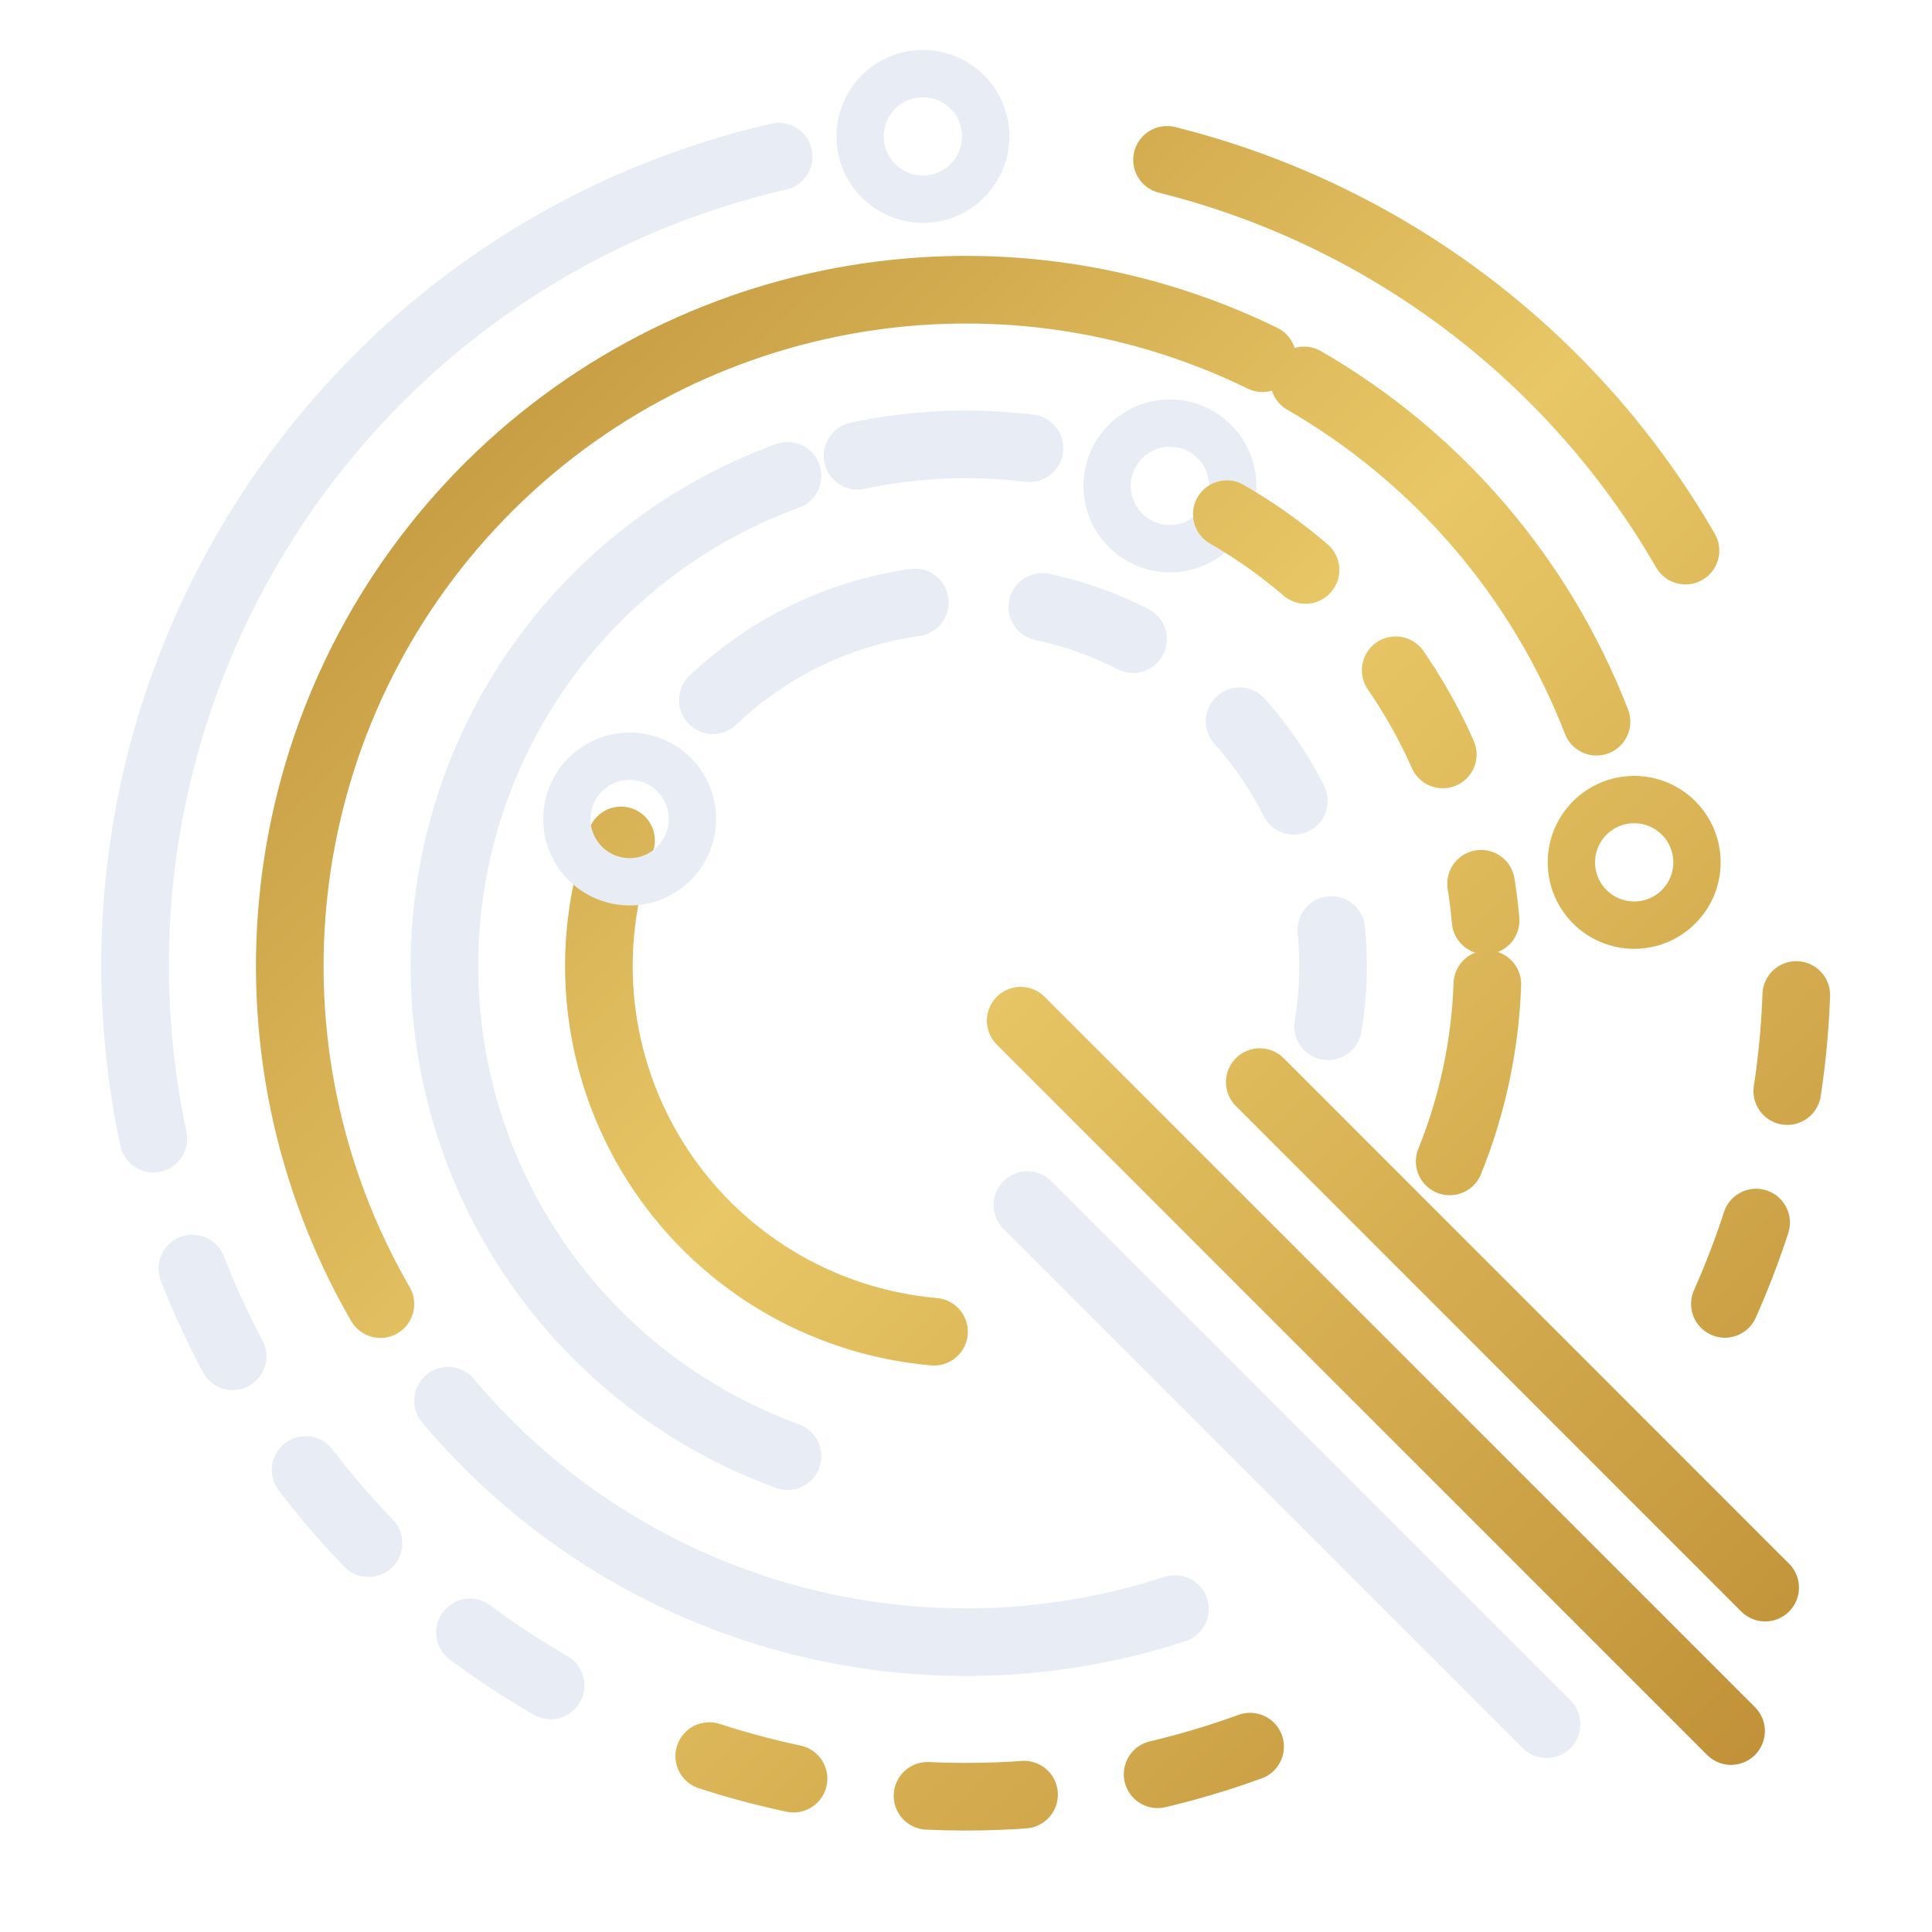
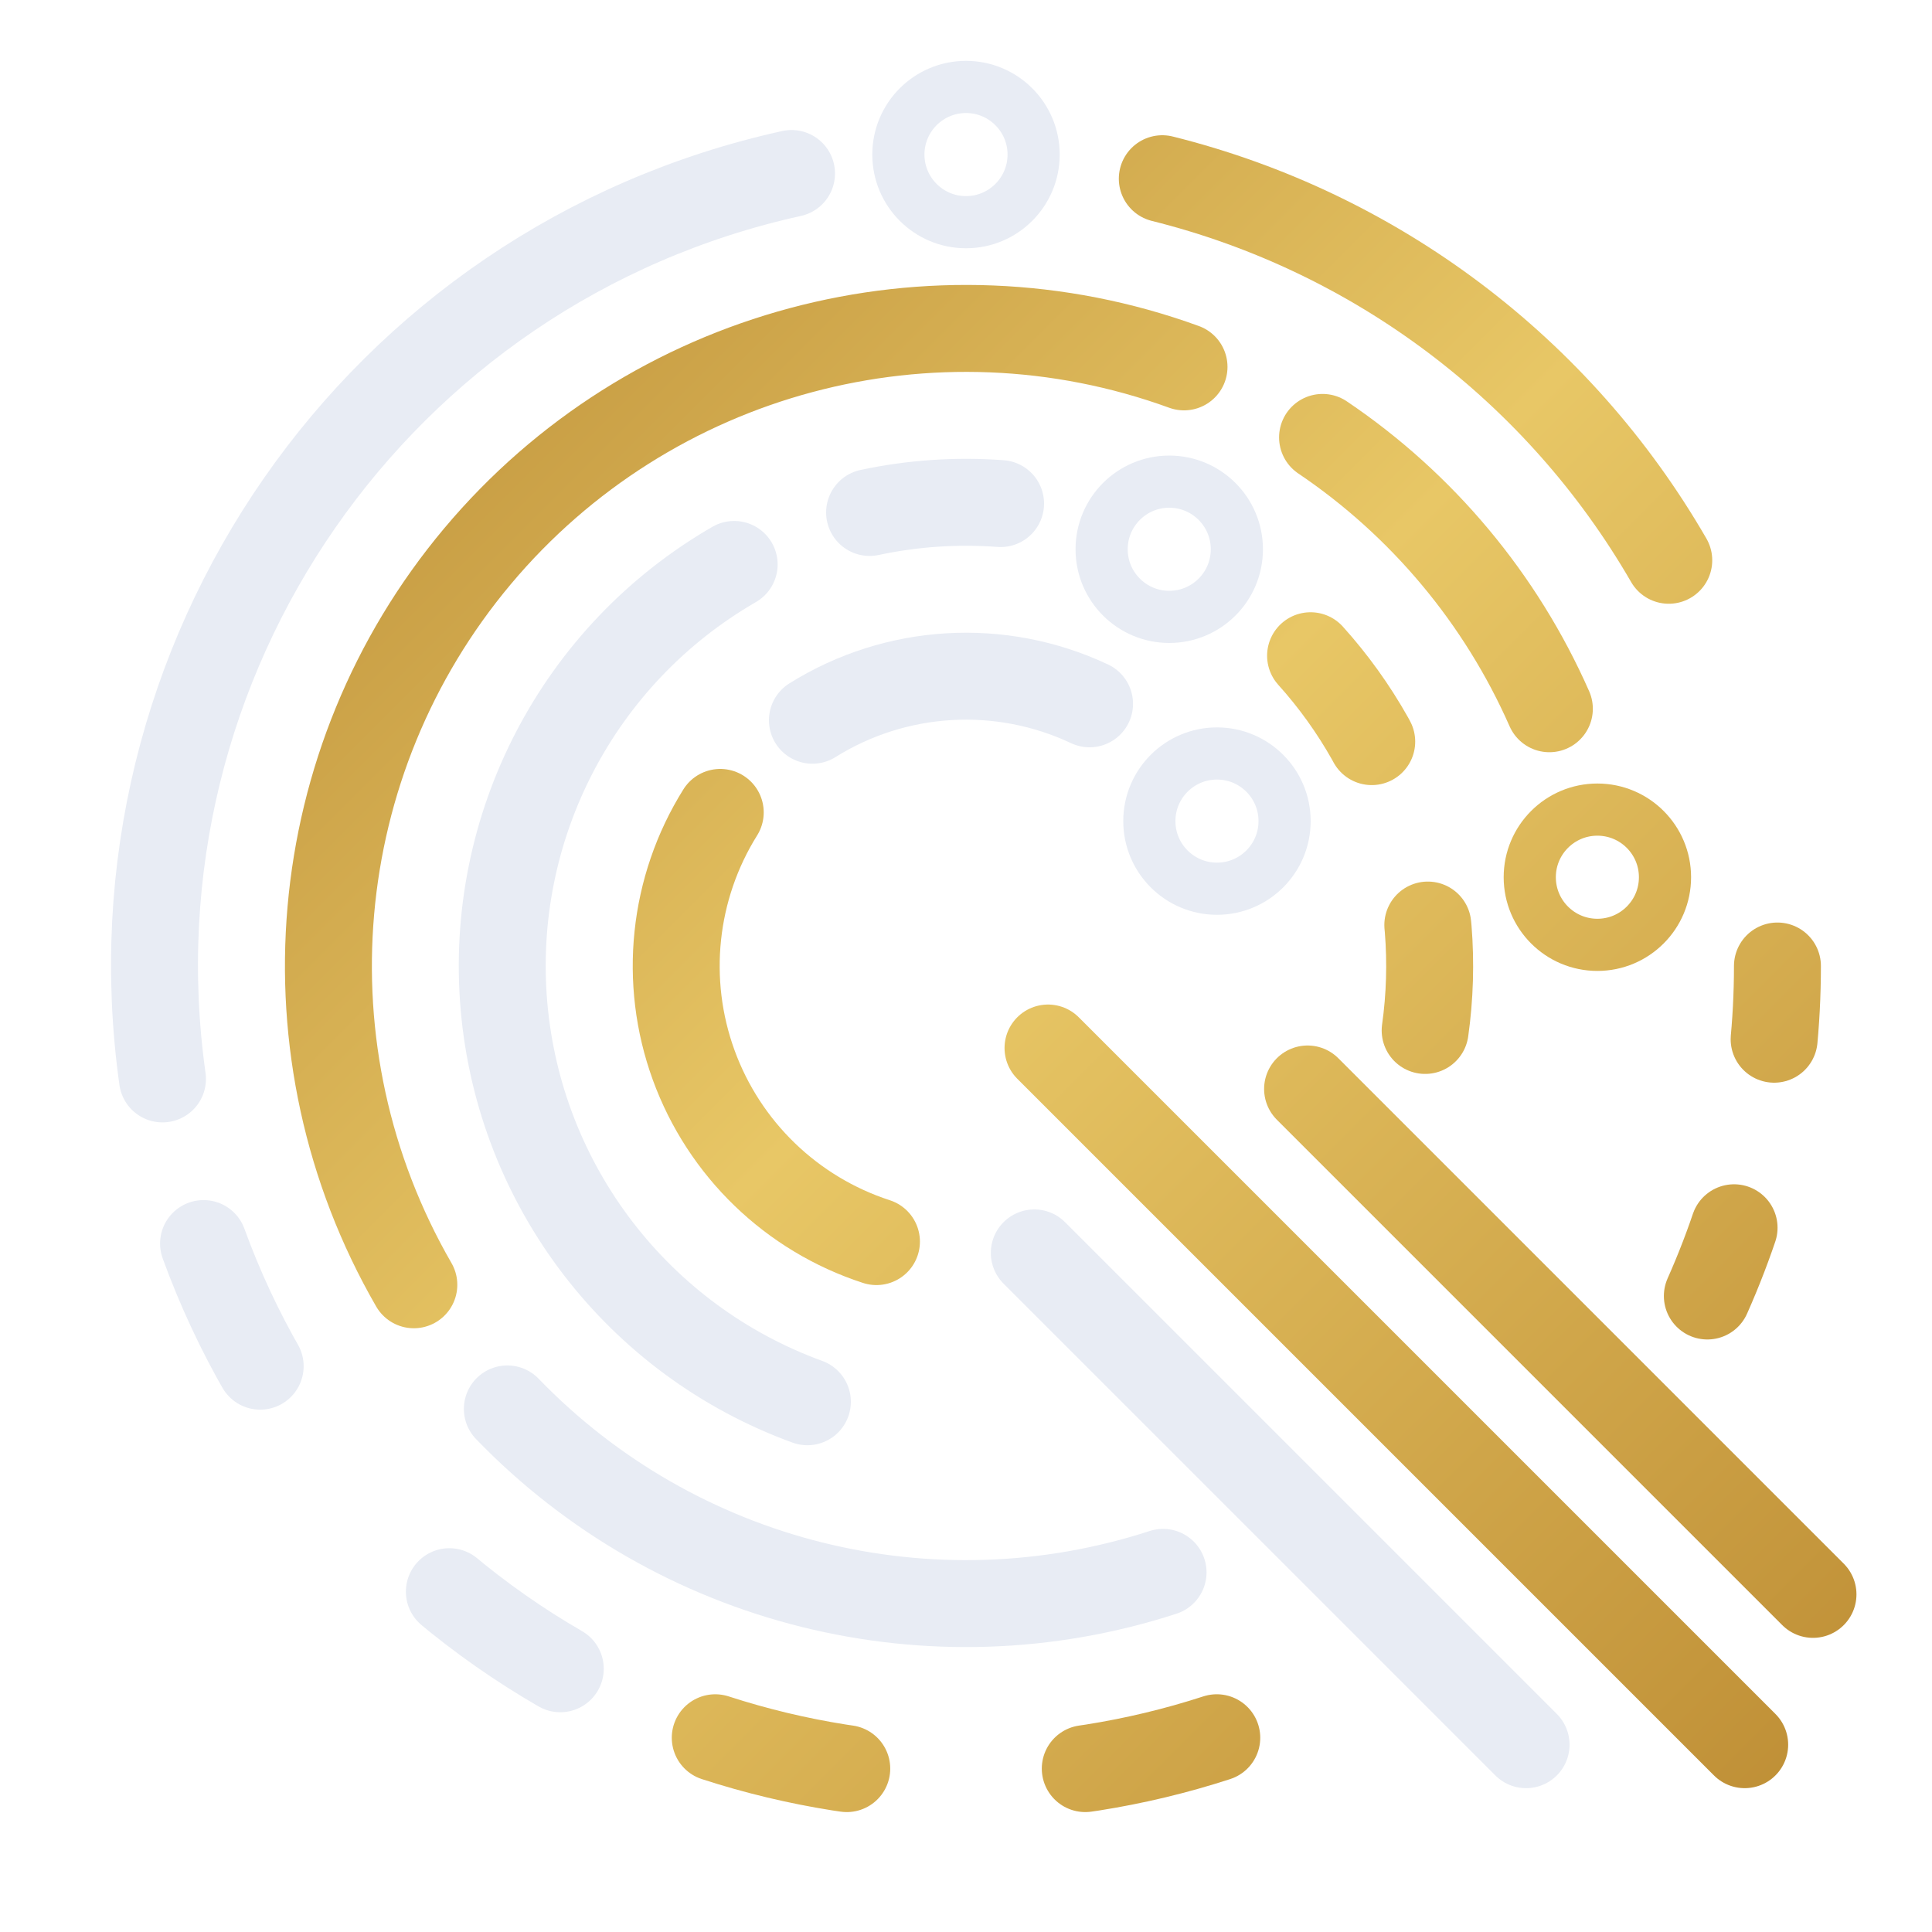
<svg xmlns="http://www.w3.org/2000/svg" viewBox="0 0 200.0 200.0" width="200.0" height="200.0" role="img" aria-label="SwarmQ">
  <defs>
    <linearGradient id="gold-swarmq-dark" gradientUnits="userSpaceOnUse" x1="14" y1="14" x2="186" y2="186">
      <stop offset="0" stop-color="#B4842F" />
      <stop offset="0.5" stop-color="#E8C766" />
      <stop offset="1" stop-color="#BF8F36" />
    </linearGradient>
    <linearGradient id="gold-swarmq-dark-t" x1="0" y1="0" x2="1" y2="1">
      <stop offset="0" stop-color="#B4842F" />
      <stop offset="0.5" stop-color="#E8C766" />
      <stop offset="1" stop-color="#BF8F36" />
    </linearGradient>
  </defs>
-   <path d="M57.00,174.48 A86,86 0 0,1 19.19,129.41" fill="none" stroke="#E8ECF4" stroke-width="7.0" stroke-linecap="round" stroke-dasharray="10 14" />
-   <path d="M15.88,117.88 A86,86 0 0,1 80.61,16.21" fill="none" stroke="#E8ECF4" stroke-width="7.0" stroke-linecap="round" />
-   <circle cx="95.54" cy="14.12" r="6.5" fill="none" stroke="#E8ECF4" stroke-width="4.90" />
-   <path d="M120.81,16.55 A86,86 0 0,1 174.48,57.00" fill="none" stroke="url(#gold-swarmq-dark)" stroke-width="7.0" stroke-linecap="round" />
-   <path d="M129.41,180.81 A86,86 0 0,1 73.42,181.79" fill="none" stroke="url(#gold-swarmq-dark)" stroke-width="7.0" stroke-linecap="round" stroke-dasharray="10 14" />
-   <path d="M39.38,135.00 A70,70 0 0,1 130.69,37.08" fill="none" stroke="url(#gold-swarmq-dark)" stroke-width="7.0" stroke-linecap="round" />
-   <path d="M135.00,39.38 A70,70 0 0,1 165.27,74.71" fill="none" stroke="url(#gold-swarmq-dark)" stroke-width="7.0" stroke-linecap="round" />
-   <circle cx="169.17" cy="89.27" r="6.5" fill="none" stroke="url(#gold-swarmq-dark)" stroke-width="4.90" />
-   <path d="M121.63,166.57 A70,70 0 0,1 46.38,145.00" fill="none" stroke="#E8ECF4" stroke-width="7.0" stroke-linecap="round" />
-   <path d="M81.53,150.74 A54,54 0 0,1 81.53,49.26" fill="none" stroke="#E8ECF4" stroke-width="7.0" stroke-linecap="round" />
-   <path d="M88.77,47.18 A54,54 0 0,1 106.57,46.40" fill="none" stroke="#E8ECF4" stroke-width="7.0" stroke-linecap="round" />
-   <circle cx="121.11" cy="50.30" r="6.5" fill="none" stroke="#E8ECF4" stroke-width="4.90" />
-   <path d="M127.00,53.23 A54,54 0 0,1 153.79,95.29" fill="none" stroke="url(#gold-swarmq-dark)" stroke-width="7.0" stroke-linecap="round" stroke-dasharray="10 14" />
-   <path d="M96.69,137.86 A38,38 0 0,1 64.29,87.00" fill="none" stroke="url(#gold-swarmq-dark)" stroke-width="7.0" stroke-linecap="round" />
-   <path d="M73.79,72.49 A38,38 0 0,1 94.71,62.37" fill="none" stroke="#E8ECF4" stroke-width="7.0" stroke-linecap="round" />
-   <circle cx="65.18" cy="84.78" r="6.5" fill="none" stroke="#E8ECF4" stroke-width="4.90" />
-   <path d="M185.95,103.00 A86,86 0 0,1 178.56,134.98" fill="none" stroke="url(#gold-swarmq-dark)" stroke-width="7.0" stroke-linecap="round" stroke-dasharray="10 14" />
-   <path d="M153.97,101.88 A54,54 0 0,1 150.07,120.23" fill="none" stroke="url(#gold-swarmq-dark)" stroke-width="7.0" stroke-linecap="round" />
-   <path d="M107.90,62.83 A38,38 0 0,1 136.14,111.74" fill="none" stroke="#E8ECF4" stroke-width="7.0" stroke-linecap="round" stroke-dasharray="10 14" />
-   <path d="M130.41,112.02 L182.73,164.35" stroke="url(#gold-swarmq-dark)" stroke-width="7.0" stroke-linecap="round" />
-   <path d="M105.66,105.66 L179.20,179.20" stroke="url(#gold-swarmq-dark)" stroke-width="7.0" stroke-linecap="round" />
-   <path d="M106.36,124.75 L160.10,178.49" stroke="#E8ECF4" stroke-width="7.0" stroke-linecap="round" />
+   <path d="M58.00,172.75 A84,84 0 0,1 21.07,128.73" fill="none" stroke="#E8ECF4" stroke-width="9.0" stroke-linecap="round" stroke-dasharray="14.0 30.64" />
+   <path d="M16.82,111.69 A84,84 0 0,1 81.94,17.96" fill="none" stroke="#E8ECF4" stroke-width="9.0" stroke-linecap="round" />
+   <circle cx="100.00" cy="16.00" r="7.0" fill="none" stroke="#E8ECF4" stroke-width="5.40" />
+   <path d="M120.32,18.50 A84,84 0 0,1 172.75,58.00" fill="none" stroke="url(#gold-swarmq-dark)" stroke-width="9.0" stroke-linecap="round" />
+   <path d="M125.96,179.89 A84,84 0 0,1 74.04,179.89" fill="none" stroke="url(#gold-swarmq-dark)" stroke-width="9.0" stroke-linecap="round" stroke-dasharray="14.0 24.78" />
+   <path d="M184.00,100.00 A84,84 0 0,1 176.74,134.17" fill="none" stroke="url(#gold-swarmq-dark)" stroke-width="9.0" stroke-linecap="round" stroke-dasharray="7.59 20.0" />
+   <path d="M42.84,133.00 A66,66 0 0,1 122.57,37.98" fill="none" stroke="url(#gold-swarmq-dark)" stroke-width="9.0" stroke-linecap="round" />
+   <path d="M136.91,45.28 A66,66 0 0,1 160.39,73.37" fill="none" stroke="url(#gold-swarmq-dark)" stroke-width="9.0" stroke-linecap="round" />
+   <circle cx="165.36" cy="90.81" r="7.0" fill="none" stroke="url(#gold-swarmq-dark)" stroke-width="5.40" />
+   <path d="M120.40,162.77 A66,66 0 0,1 52.52,145.85" fill="none" stroke="#E8ECF4" stroke-width="9.0" stroke-linecap="round" />
+   <path d="M83.58,145.11 A48,48 0 0,1 76.00,58.43" fill="none" stroke="#E8ECF4" stroke-width="9.0" stroke-linecap="round" />
+   <path d="M90.02,53.05 A48,48 0 0,1 103.58,52.13" fill="none" stroke="#E8ECF4" stroke-width="9.0" stroke-linecap="round" />
+   <circle cx="121.04" cy="56.86" r="7.0" fill="none" stroke="#E8ECF4" stroke-width="5.40" />
+   <path d="M135.67,67.88 A48,48 0 0,1 147.53,106.68" fill="none" stroke="url(#gold-swarmq-dark)" stroke-width="9.0" stroke-linecap="round" stroke-dasharray="10.94 20.0" />
+   <path d="M90.73,128.53 A30,30 0 0,1 74.56,84.10" fill="none" stroke="url(#gold-swarmq-dark)" stroke-width="9.0" stroke-linecap="round" />
+   <path d="M84.10,74.56 A30,30 0 0,1 112.79,72.86" fill="none" stroke="#E8ECF4" stroke-width="9.0" stroke-linecap="round" />
+   <circle cx="125.98" cy="85.00" r="7.0" fill="none" stroke="#E8ECF4" stroke-width="5.40" />
+   <path d="M135.36,112.73 L187.68,165.05" stroke="url(#gold-swarmq-dark)" stroke-width="9.0" stroke-linecap="round" />
+   <path d="M108.49,108.49 L180.61,180.61" stroke="url(#gold-swarmq-dark)" stroke-width="9.0" stroke-linecap="round" />
+   <path d="M107.07,129.70 L157.98,180.61" stroke="#E8ECF4" stroke-width="9.0" stroke-linecap="round" />
</svg>
